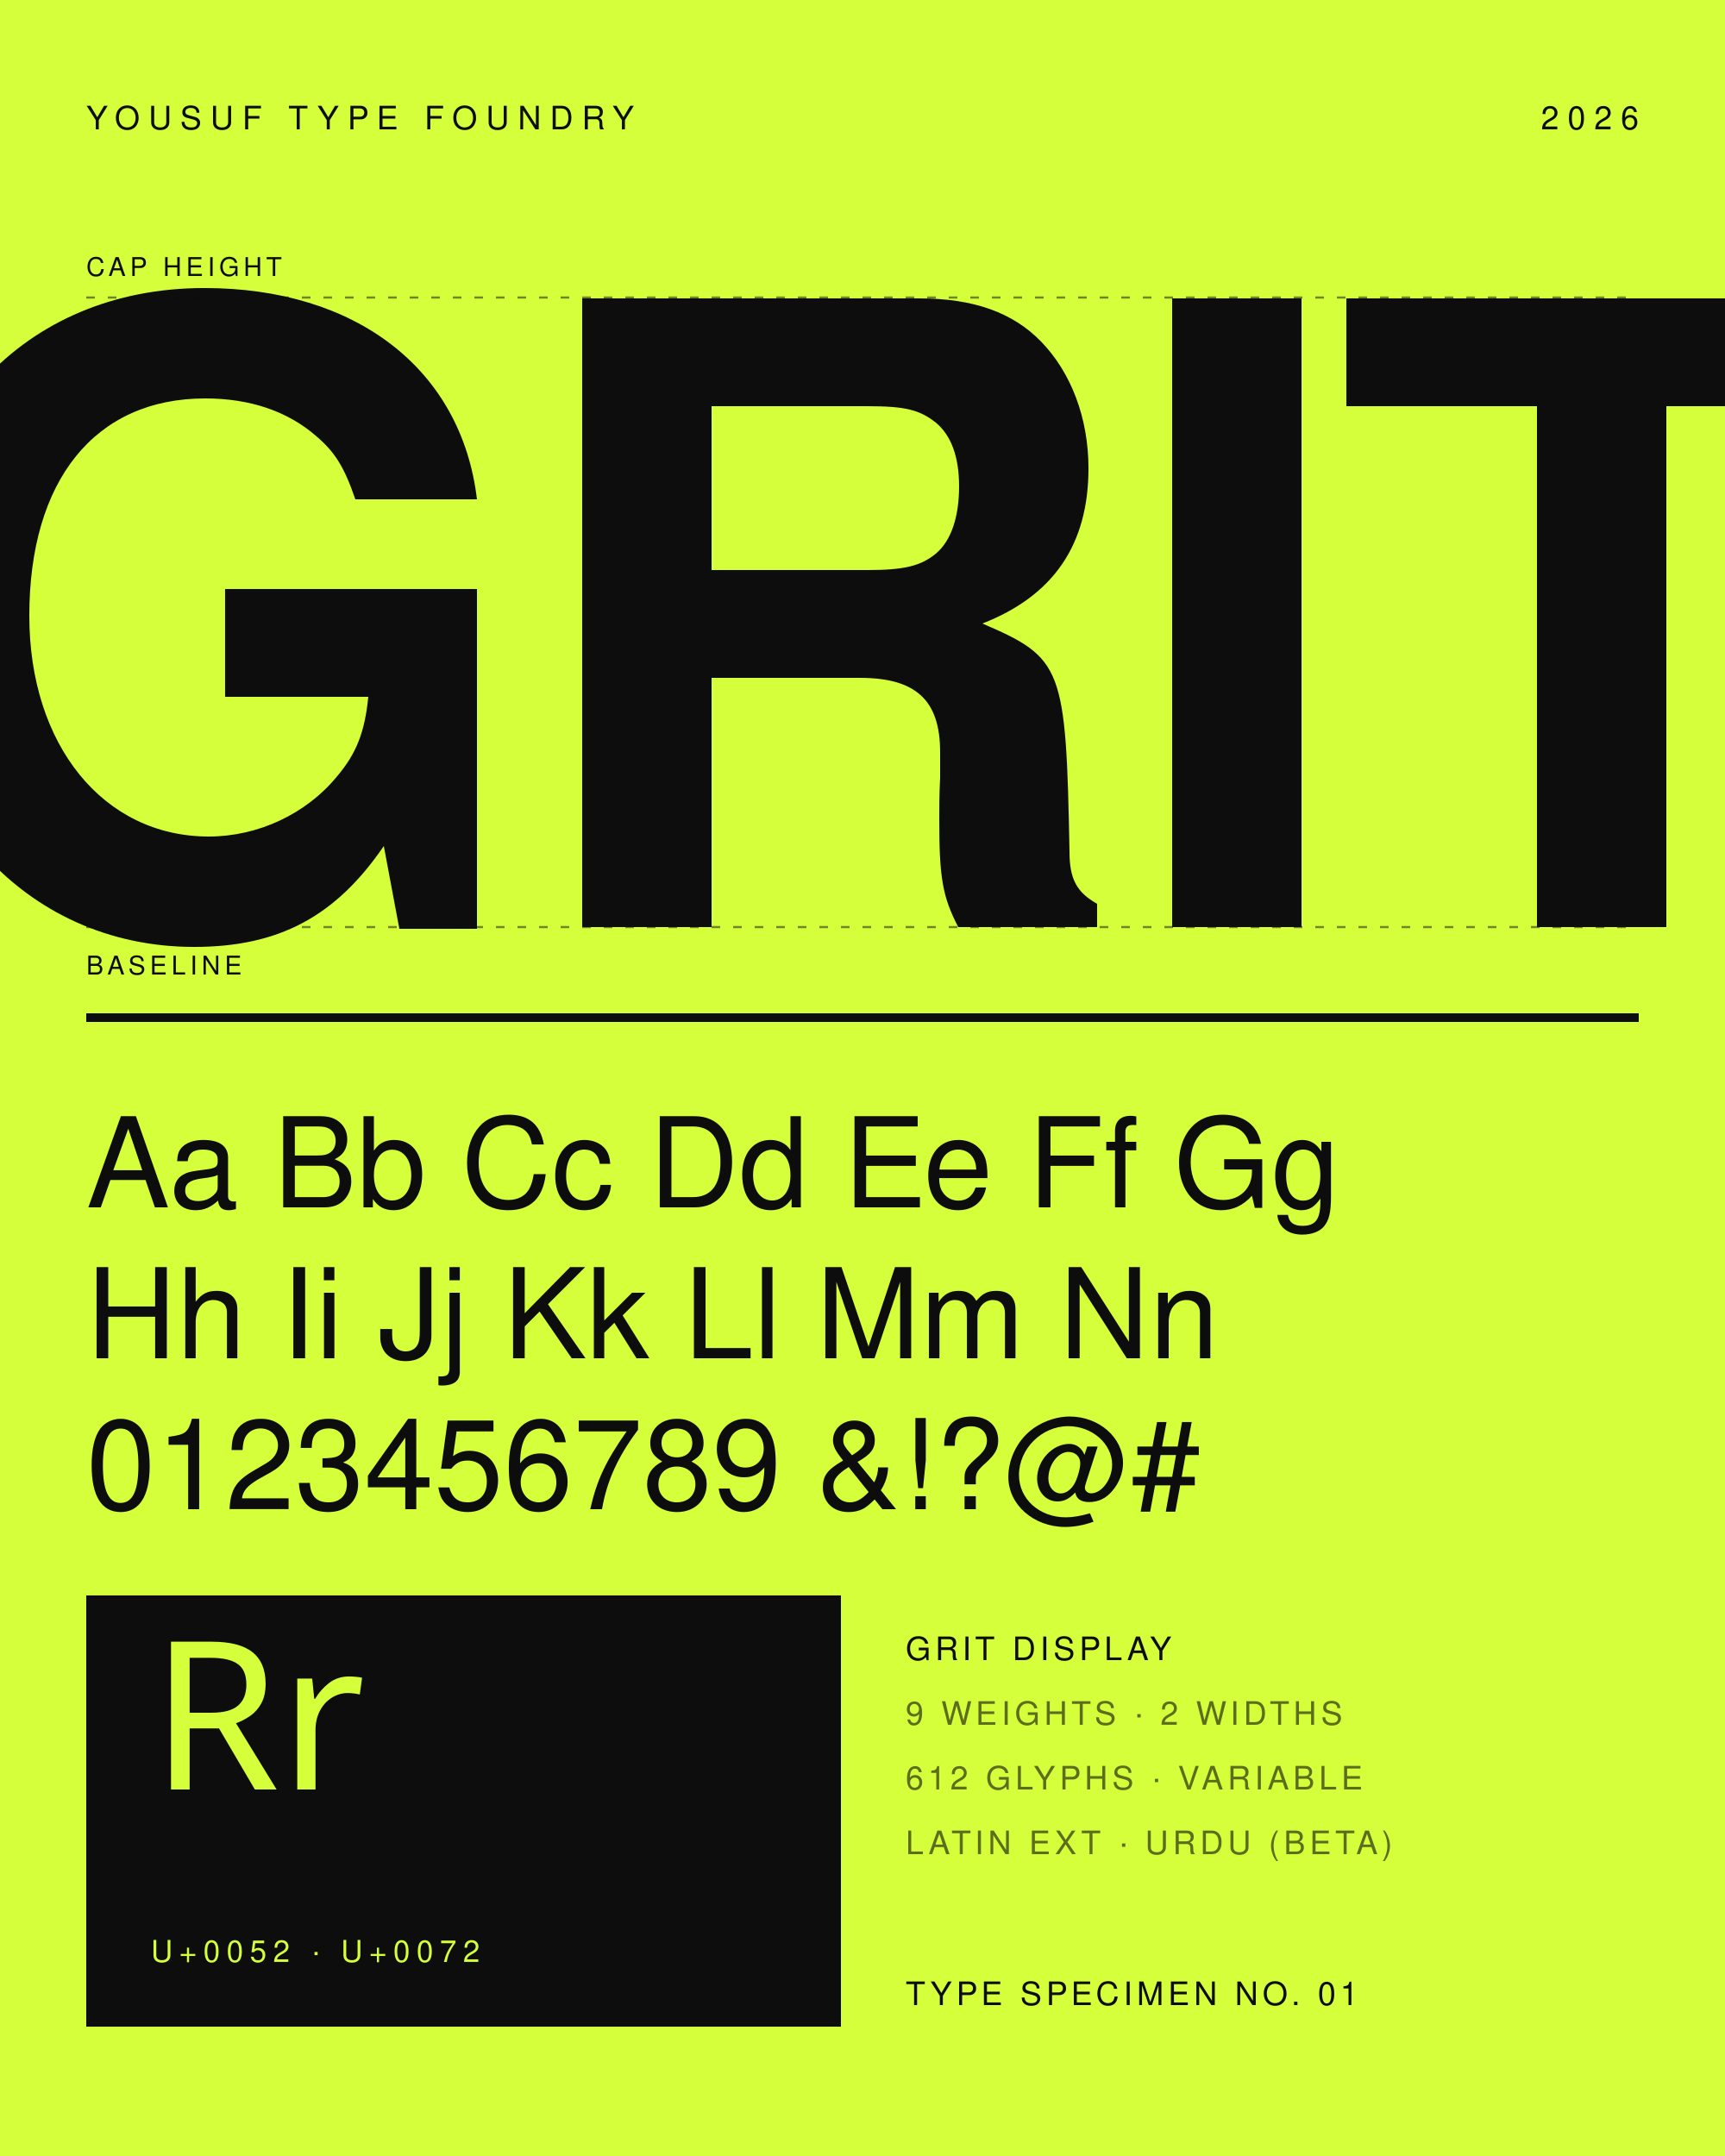
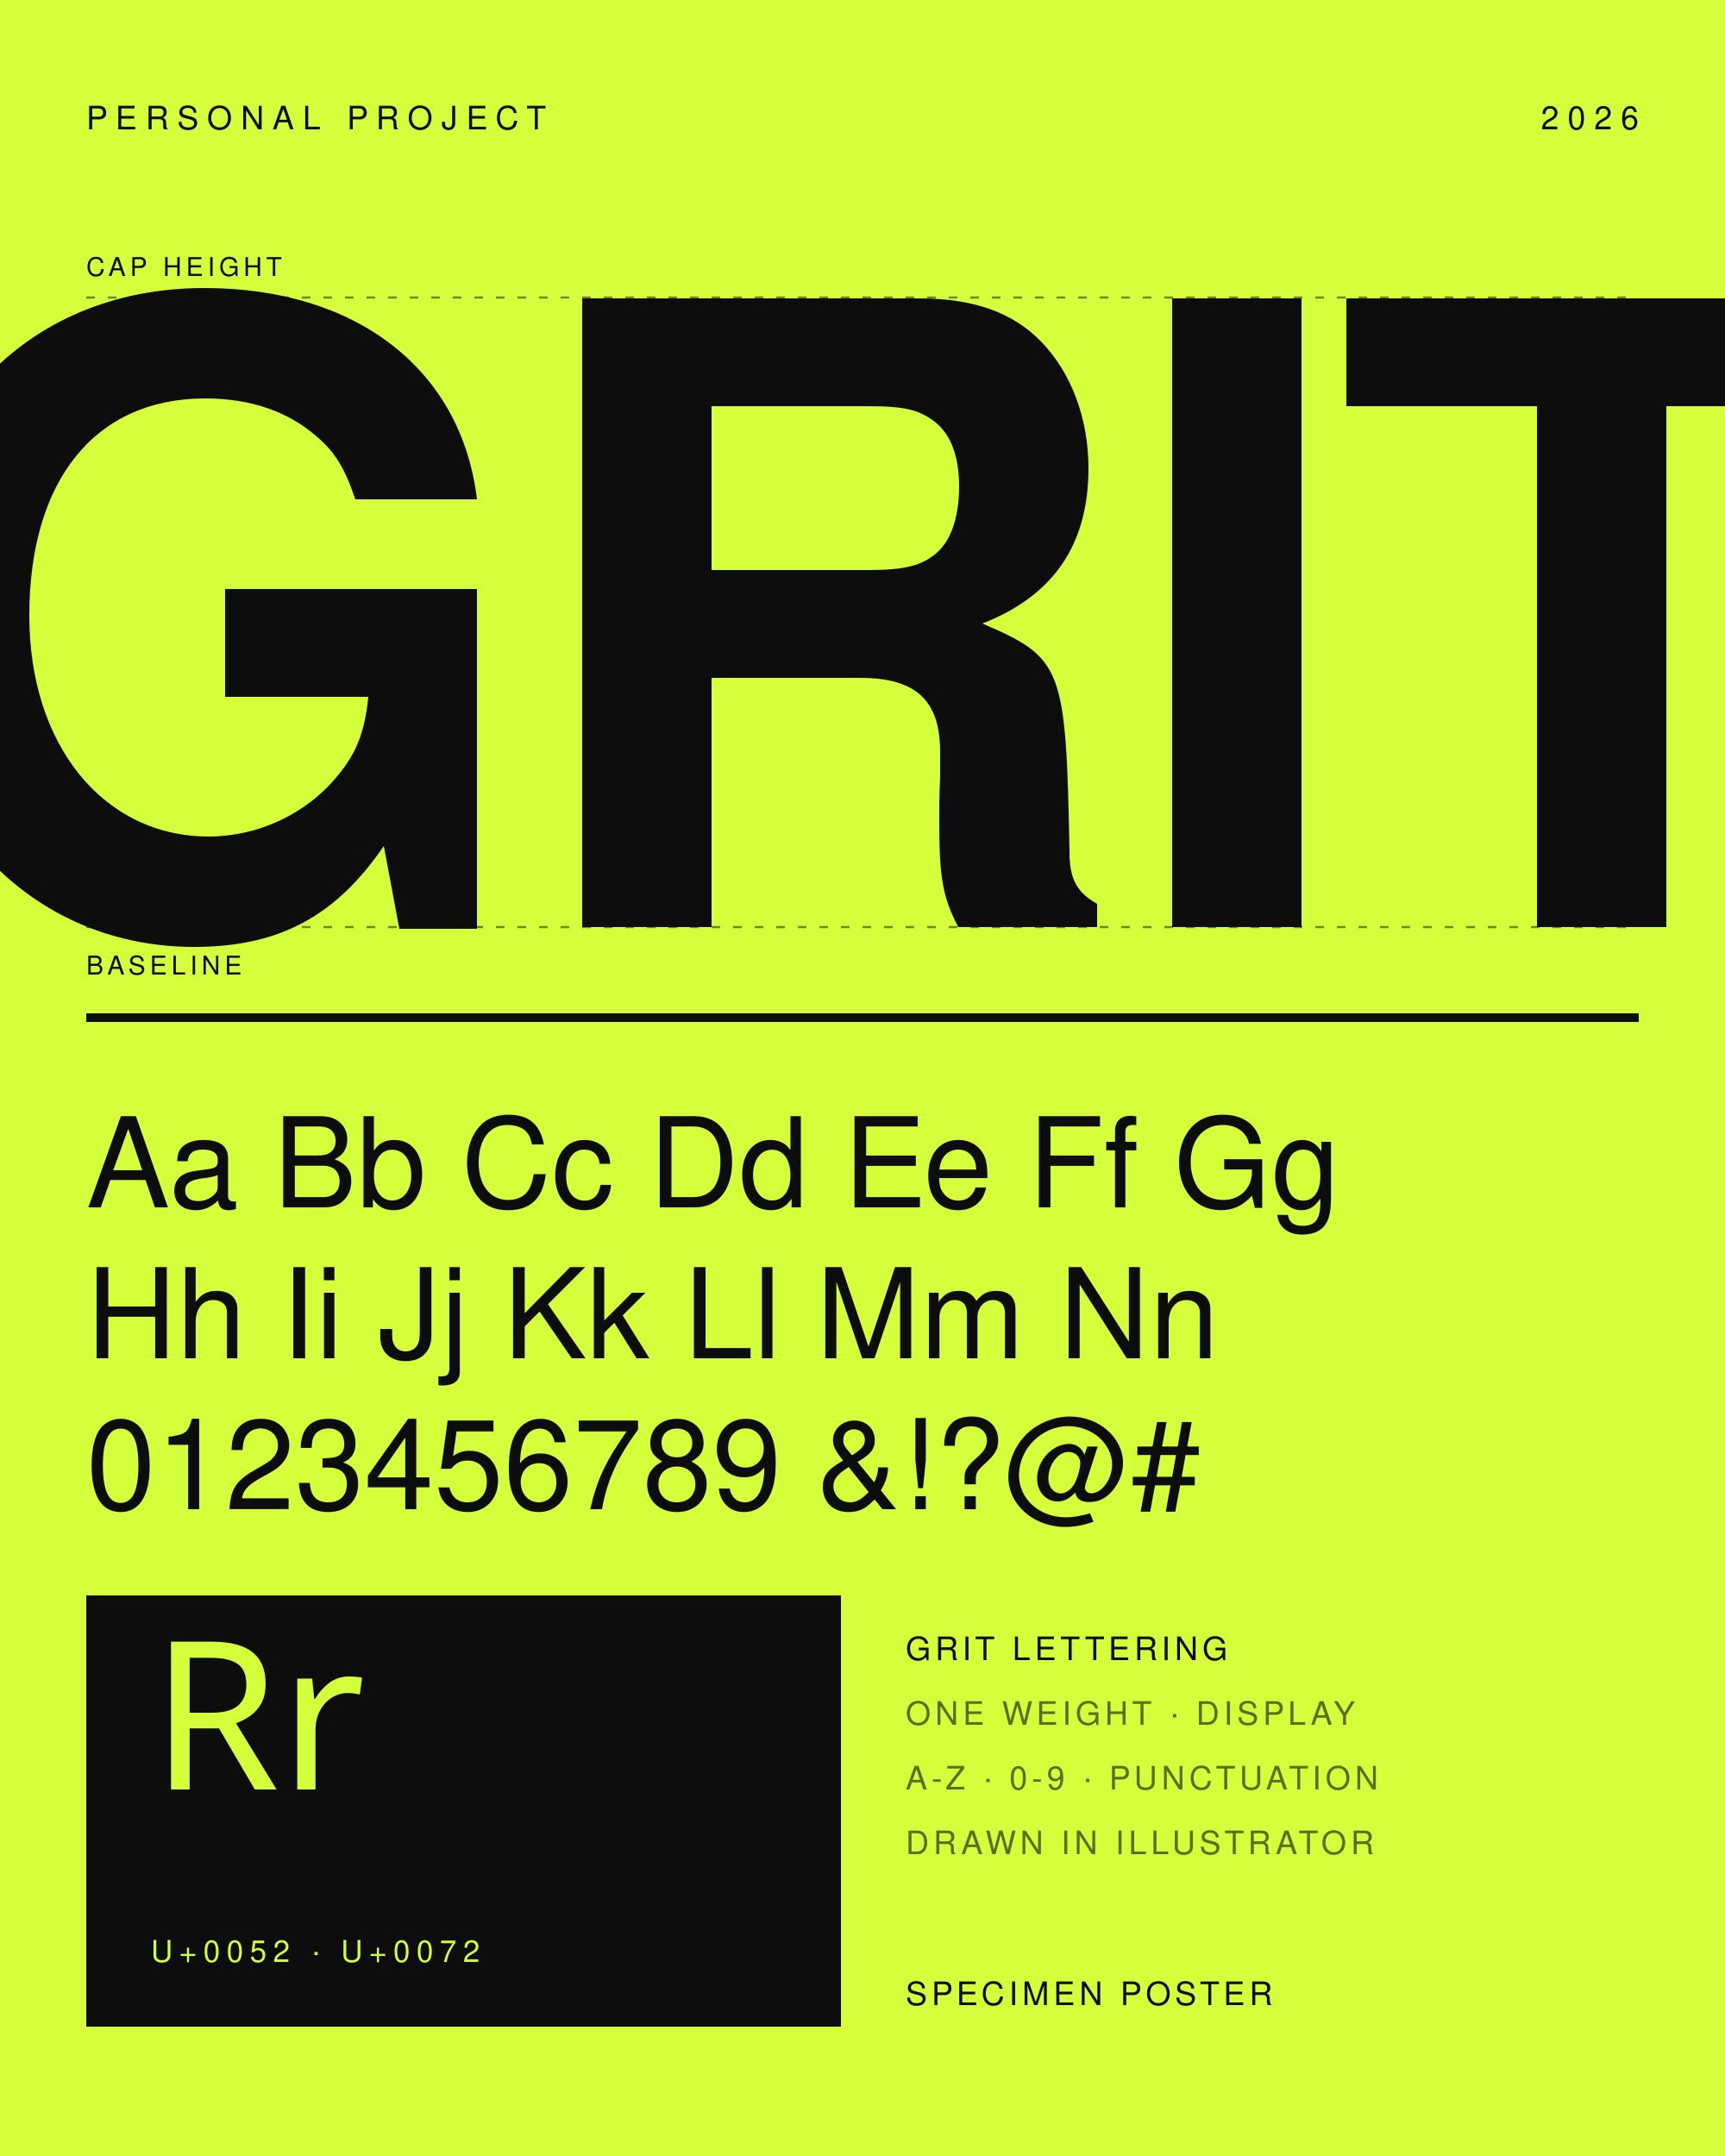
<svg xmlns="http://www.w3.org/2000/svg" width="800" height="1000" viewBox="0 0 800 1000">
  <rect width="800" height="1000" fill="#d4ff3a" />
  <text x="400" y="430" fill="#0d0d0d" font-family="Impact, 'Arial Black', Helvetica, sans-serif" font-weight="900" font-size="400" letter-spacing="-10" text-anchor="middle" textLength="720" lengthAdjust="spacingAndGlyphs">GRIT</text>
  <rect x="40" y="470" width="720" height="4" fill="#0d0d0d" />
  <g fill="none" stroke="#0d0d0d" stroke-opacity=".5" stroke-dasharray="4 6">
    <line x1="40" y1="138" x2="760" y2="138" />
    <line x1="40" y1="430" x2="760" y2="430" />
  </g>
  <text x="40" y="128" fill="#0d0d0d" font-family="Helvetica, Arial, sans-serif" font-size="12" letter-spacing="2">CAP HEIGHT</text>
  <text x="40" y="452" fill="#0d0d0d" font-family="Helvetica, Arial, sans-serif" font-size="12" letter-spacing="2">BASELINE</text>
  <g fill="#0d0d0d" font-family="Impact, 'Arial Black', Helvetica, sans-serif" font-size="58">
    <text x="40" y="560">Aa Bb Cc Dd Ee Ff Gg</text>
    <text x="40" y="630">Hh Ii Jj Kk Ll Mm Nn</text>
    <text x="40" y="700">0123456789 &amp;!?@#</text>
  </g>
  <rect x="40" y="740" width="350" height="200" fill="#0d0d0d" />
  <text x="70" y="830" fill="#d4ff3a" font-family="Impact, 'Arial Black', sans-serif" font-size="96">Rr</text>
  <text x="70" y="910" fill="#d4ff3a" font-family="Helvetica, Arial, sans-serif" font-size="14" letter-spacing="3">U+0052 · U+0072</text>
  <g fill="#0d0d0d" font-family="Helvetica, Arial, sans-serif" font-size="15" letter-spacing="2">
-     <text x="420" y="770">GRIT DISPLAY</text>
-     <text x="420" y="800" fill-opacity=".6">9 WEIGHTS · 2 WIDTHS</text>
-     <text x="420" y="830" fill-opacity=".6">612 GLYPHS · VARIABLE</text>
-     <text x="420" y="860" fill-opacity=".6">LATIN EXT · URDU (BETA)</text>
-     <text x="420" y="930">TYPE SPECIMEN NO. 01</text>
+     <text x="420" y="770">GRIT LETTERING</text>
+     <text x="420" y="800" fill-opacity=".6">ONE WEIGHT · DISPLAY</text>
+     <text x="420" y="830" fill-opacity=".6">A-Z · 0-9 · PUNCTUATION</text>
+     <text x="420" y="860" fill-opacity=".6">DRAWN IN ILLUSTRATOR</text>
+     <text x="420" y="930">SPECIMEN POSTER</text>
  </g>
-   <text x="40" y="60" fill="#0d0d0d" font-family="Helvetica, Arial, sans-serif" font-size="15" letter-spacing="4">YOUSUF TYPE FOUNDRY</text>
+   <text x="40" y="60" fill="#0d0d0d" font-family="Helvetica, Arial, sans-serif" font-size="15" letter-spacing="4">PERSONAL PROJECT</text>
  <text x="760" y="60" fill="#0d0d0d" font-family="Helvetica, Arial, sans-serif" font-size="15" letter-spacing="4" text-anchor="end">2026</text>
</svg>
